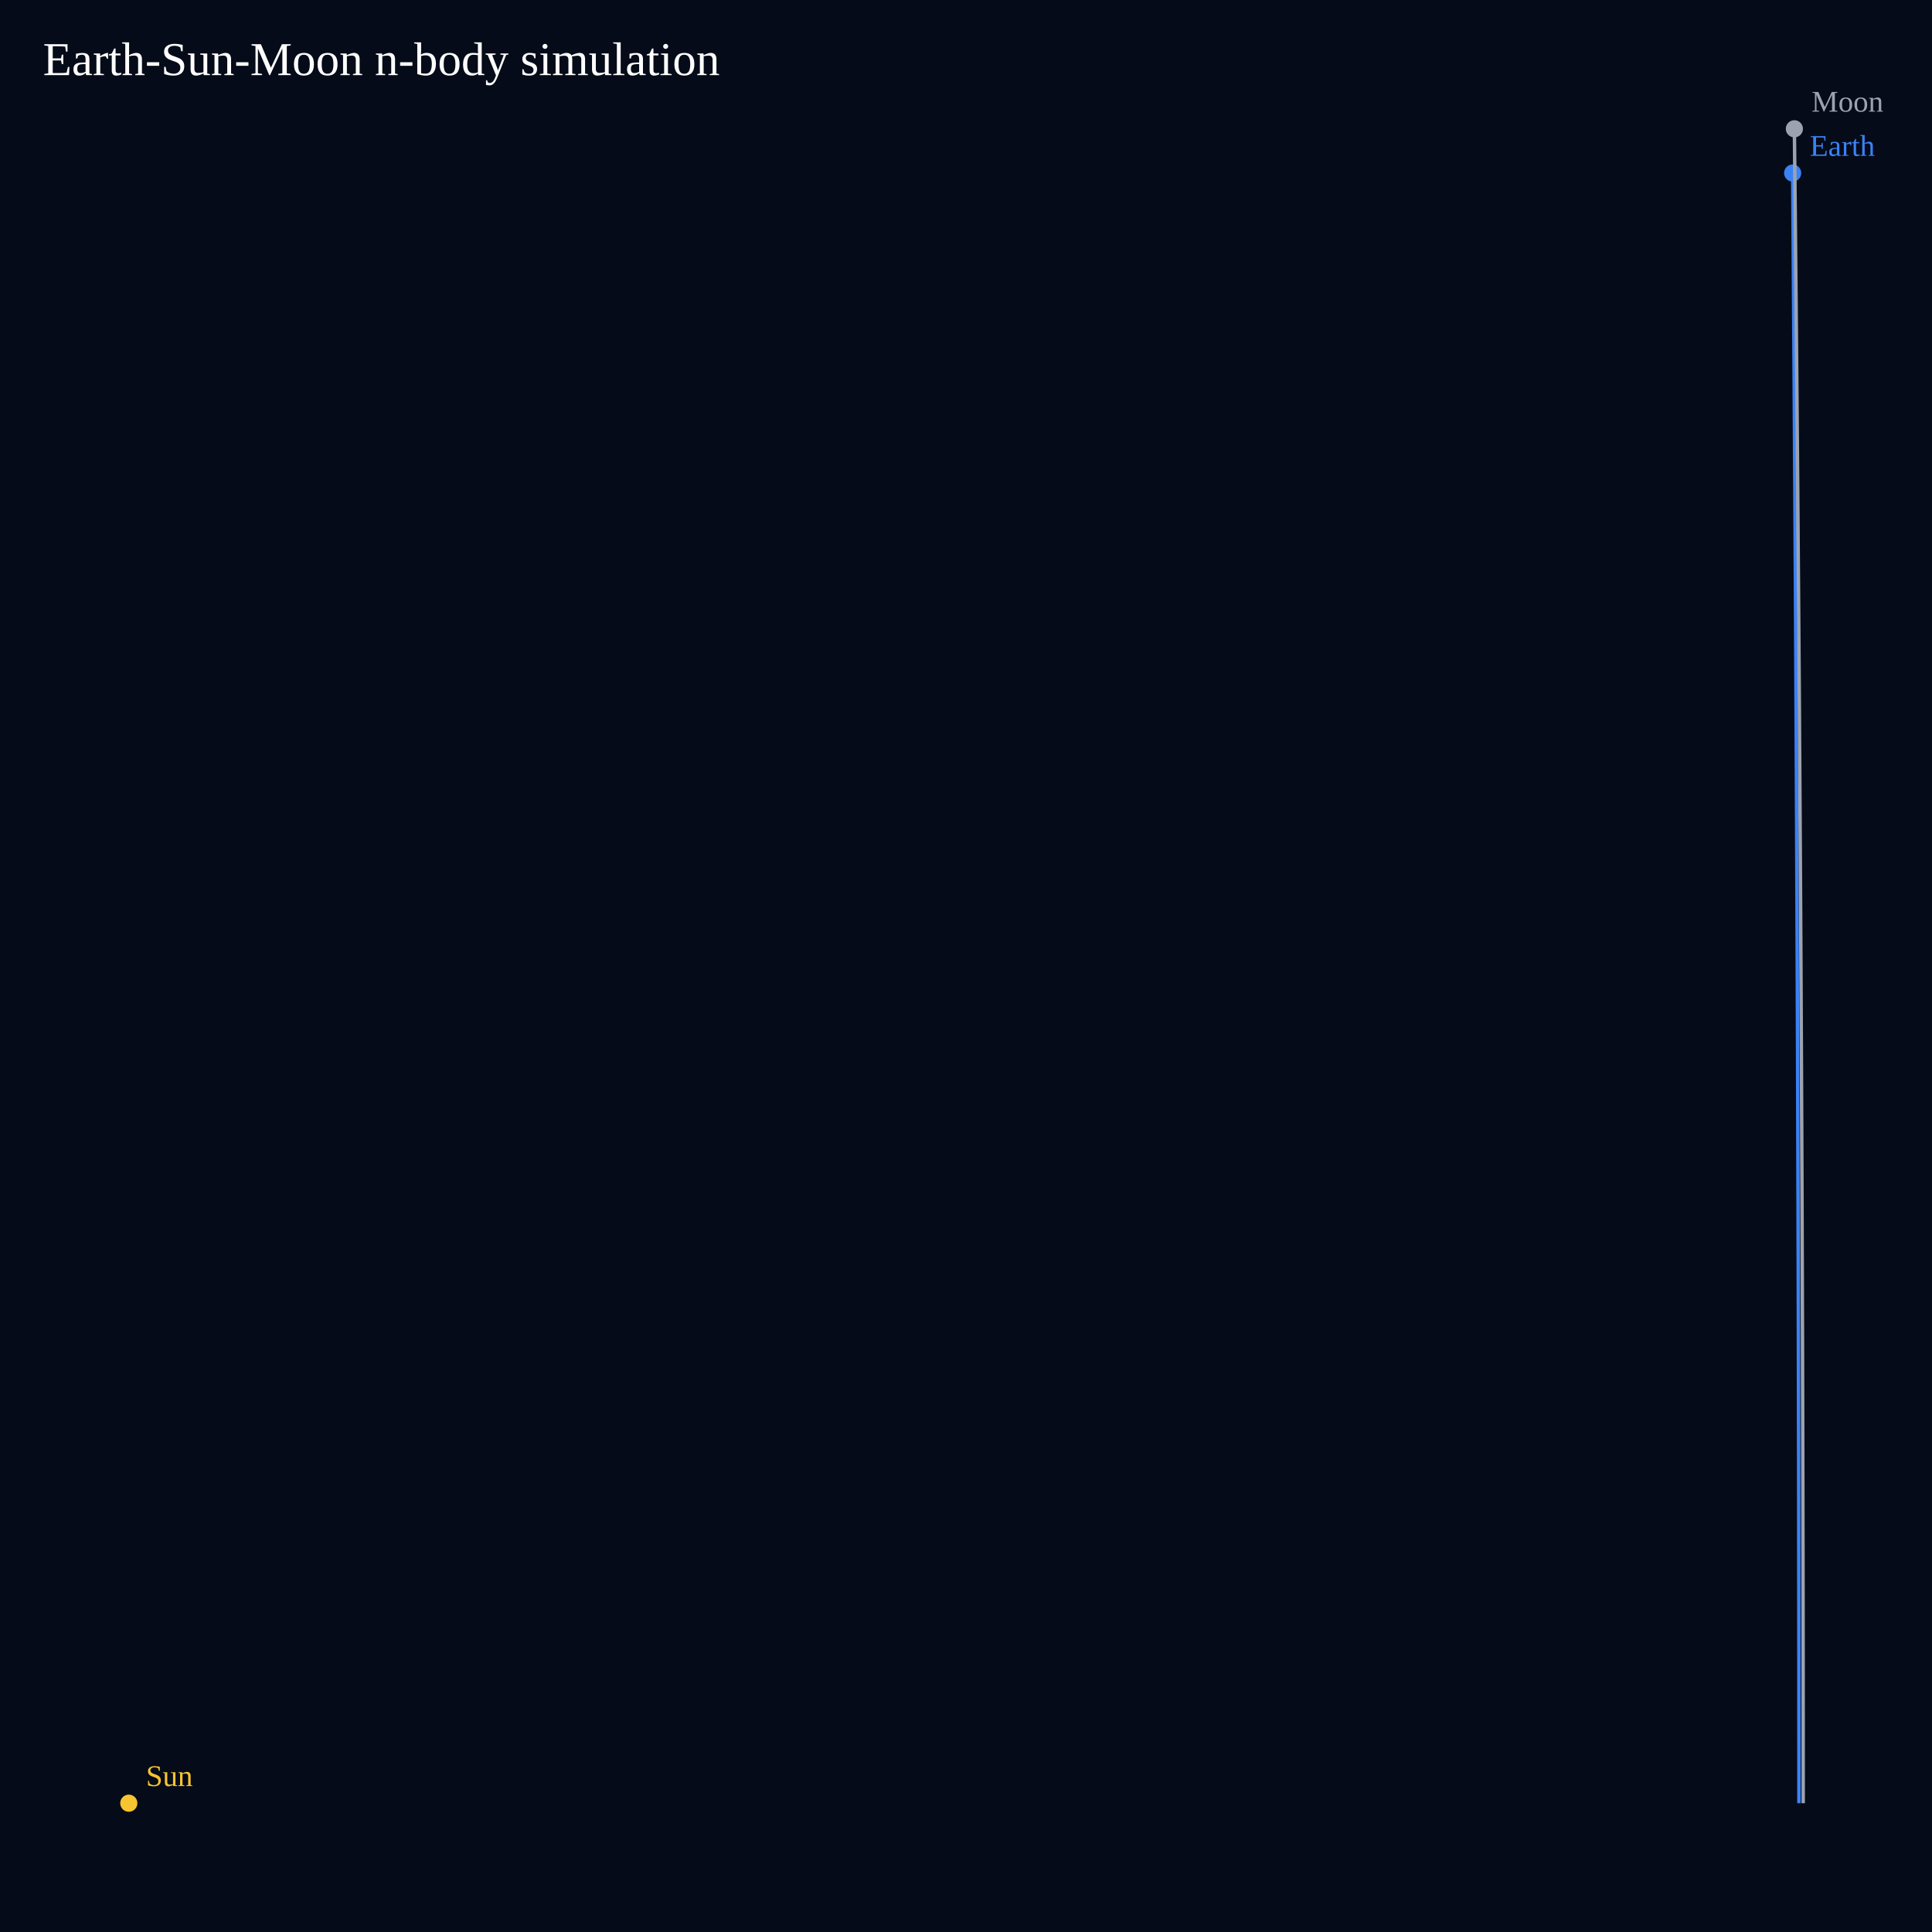
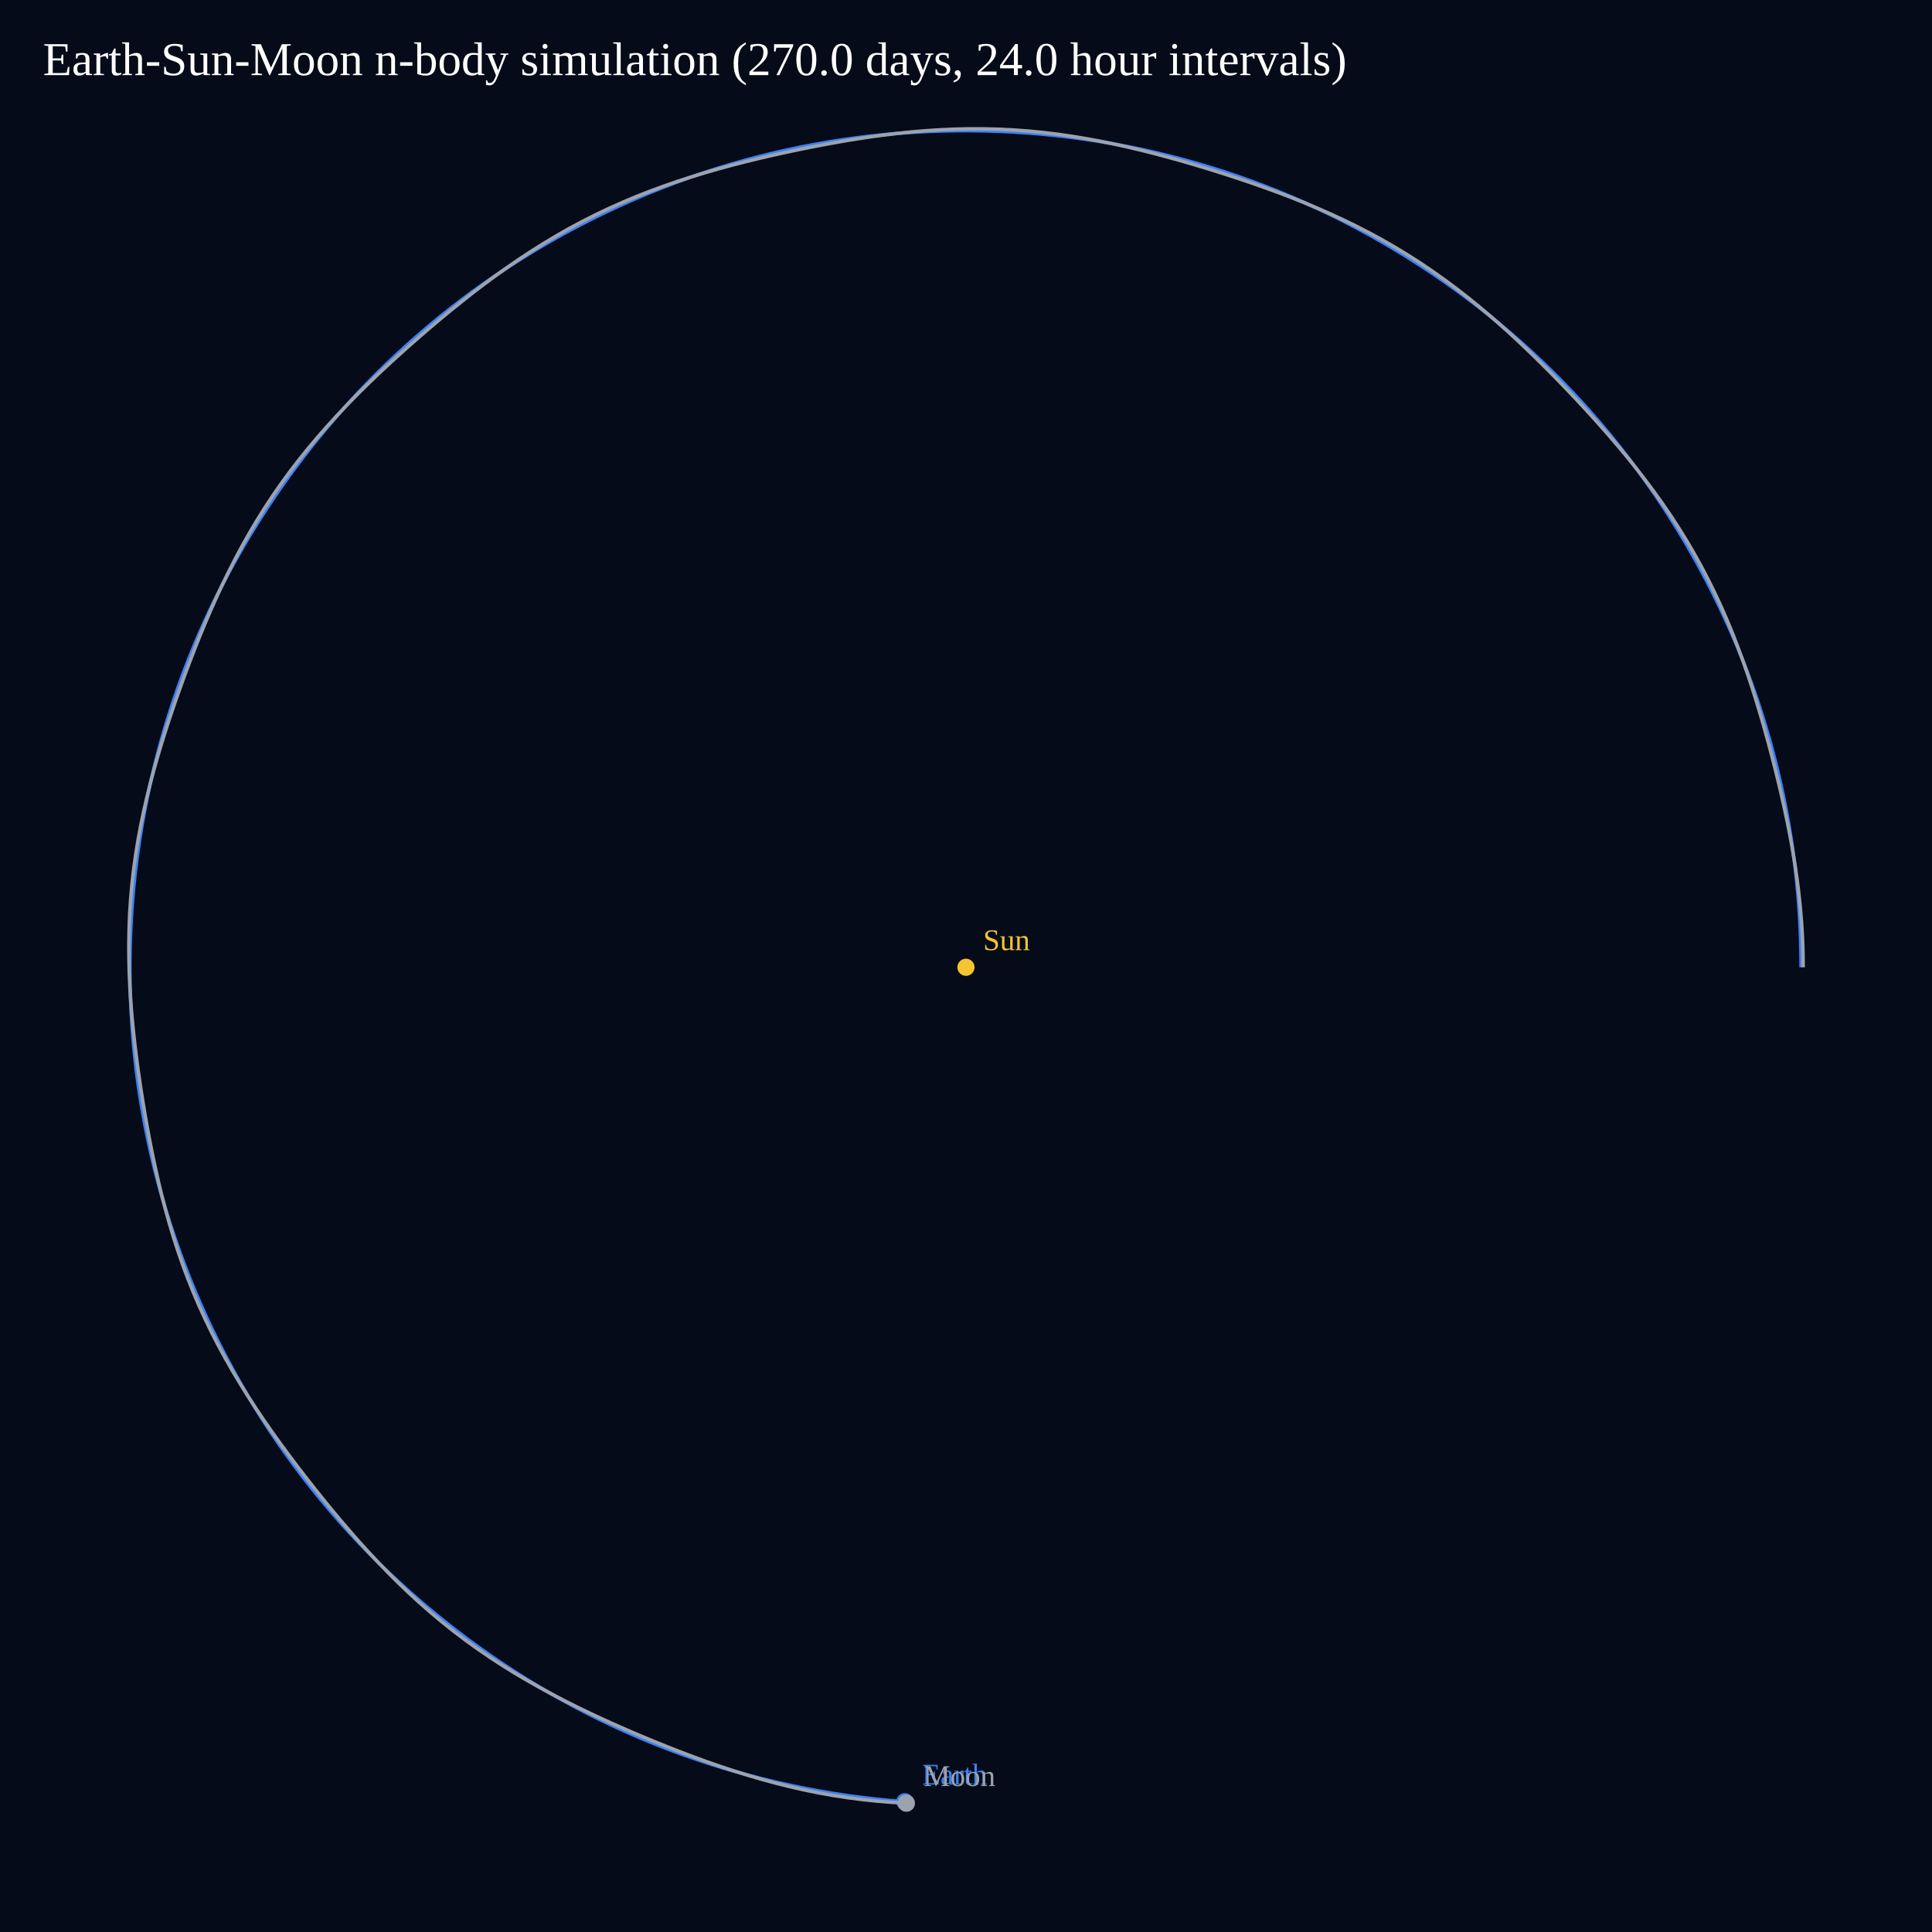
<svg xmlns="http://www.w3.org/2000/svg" width="900" height="900" viewBox="0 0 900 900">
  <rect width="100%" height="100%" fill="#050b18" />
-   <text x="20" y="35" fill="white" font-size="22">Earth-Sun-Moon n-body simulation</text>
-   <polyline points="60.00,840.00 60.00,840.00 60.00,840.00 60.00,840.00 60.00,840.00 60.00,840.00 60.00,840.00 60.00,840.00 60.00,840.00 60.00,840.00 60.00,840.00 60.00,840.00 60.00,840.00 60.00,840.00 60.00,840.00 60.00,840.00 60.00,840.00 60.00,840.00 60.00,840.00 60.00,840.00 60.00,840.00 60.00,840.00 60.00,840.00 60.00,840.00 60.00,840.00 60.00,840.00 60.00,840.00 60.00,840.00 60.00,840.00 60.00,840.00 60.00,840.00 60.00,840.00 60.00,840.00 60.00,840.00 60.00,840.00 60.00,840.00 60.00,840.00 60.00,840.00 60.00,840.00 60.00,840.00 60.00,840.00 60.00,840.00 60.00,840.00 60.00,840.00 60.00,840.00 60.00,840.00 60.00,840.00 60.00,840.00 60.00,840.00 60.00,840.00 60.00,840.00 60.00,840.00 60.00,840.00 60.00,840.00 60.00,840.00 60.00,840.00 60.00,840.00 60.00,840.00 60.00,840.00 60.00,840.00 60.00,840.00" fill="none" stroke="#f6c431" stroke-width="1.6" />
-   <circle cx="60.00" cy="840.00" r="4" fill="#f6c431" />
-   <text x="68.00" y="832.00" fill="#f6c431" font-size="14">Sun</text>
-   <polyline points="838.00,840.00 838.00,827.33 838.00,814.66 837.99,801.99 837.98,789.32 837.98,776.65 837.97,763.97 837.96,751.30 837.94,738.63 837.93,725.96 837.91,713.29 837.90,700.62 837.88,687.95 837.86,675.29 837.83,662.62 837.81,649.95 837.78,637.28 837.76,624.61 837.73,611.94 837.70,599.28 837.67,586.61 837.63,573.95 837.60,561.28 837.56,548.61 837.52,535.95 837.48,523.29 837.44,510.62 837.40,497.96 837.36,485.30 837.31,472.64 837.26,459.98 837.21,447.32 837.16,434.66 837.11,422.00 837.05,409.34 837.00,396.69 836.94,384.03 836.88,371.38 836.82,358.72 836.76,346.07 836.70,333.42 836.63,320.76 836.57,308.11 836.50,295.46 836.43,282.82 836.36,270.17 836.28,257.52 836.21,244.88 836.13,232.24 836.05,219.59 835.97,206.95 835.89,194.31 835.81,181.67 835.73,169.03 835.64,156.40 835.55,143.76 835.46,131.13 835.37,118.50 835.28,105.87 835.19,93.24 835.09,80.61" fill="none" stroke="#3b82f6" stroke-width="1.6" />
-   <circle cx="835.09" cy="80.61" r="4" fill="#3b82f6" />
-   <text x="843.09" y="72.61" fill="#3b82f6" font-size="14">Earth</text>
-   <polyline points="840.00,840.00 840.00,826.89 839.99,813.79 839.99,800.68 839.98,787.58 839.97,774.47 839.95,761.37 839.94,748.27 839.92,735.17 839.90,722.07 839.87,708.97 839.85,695.88 839.82,682.78 839.79,669.69 839.76,656.60 839.72,643.52 839.69,630.43 839.65,617.35 839.60,604.27 839.56,591.20 839.51,578.13 839.47,565.06 839.42,552.00 839.36,538.94 839.31,525.88 839.25,512.83 839.19,499.78 839.13,486.74 839.06,473.71 839.00,460.67 838.93,447.65 838.86,434.63 838.79,421.61 838.71,408.60 838.63,395.60 838.55,382.60 838.47,369.61 838.39,356.62 838.30,343.64 838.22,330.67 838.13,317.70 838.03,304.74 837.94,291.79 837.84,278.84 837.74,265.91 837.64,252.98 837.54,240.05 837.44,227.14 837.33,214.23 837.22,201.33 837.11,188.44 837.00,175.56 836.88,162.68 836.76,149.82 836.65,136.96 836.52,124.11 836.40,111.27 836.28,98.44 836.15,85.62 836.02,72.80 835.89,60.00" fill="none" stroke="#9ca3af" stroke-width="1.6" />
-   <circle cx="835.89" cy="60.00" r="4" fill="#9ca3af" />
-   <text x="843.89" y="52.00" fill="#9ca3af" font-size="14">Moon</text>
+   <text x="20" y="35" fill="white" font-size="22">Earth-Sun-Moon n-body simulation (270.0 days, 24.0 hour intervals)</text>
+   <polyline points="449.99,450.60 449.99,450.60 449.99,450.60 449.99,450.60 449.99,450.60 449.99,450.60 449.99,450.60 449.99,450.60 449.99,450.60 449.99,450.60 449.99,450.60 449.99,450.60 449.99,450.60 449.99,450.60 449.99,450.60 449.99,450.60 449.99,450.60 449.99,450.60 449.99,450.60 449.99,450.60 449.99,450.60 449.99,450.60 449.99,450.60 449.99,450.60 449.99,450.60 449.99,450.60 449.99,450.60 449.99,450.60 449.99,450.60 449.99,450.60 449.99,450.60 449.99,450.60 449.99,450.60 449.99,450.60 449.99,450.60 449.99,450.60 449.99,450.60 449.99,450.60 449.99,450.60 449.99,450.60 449.99,450.60 449.99,450.60 449.99,450.60 449.99,450.60 449.99,450.60 449.99,450.60 449.99,450.60 449.99,450.60 449.99,450.60 449.99,450.60 449.99,450.60 449.99,450.60 449.99,450.60 449.99,450.60 449.99,450.60 449.99,450.60 449.99,450.60 449.99,450.60 449.99,450.60 449.99,450.60 449.99,450.60 449.99,450.60 449.99,450.60 449.99,450.60 449.99,450.60 449.99,450.60 449.99,450.60 449.99,450.60 449.99,450.60 449.99,450.60 449.99,450.60 449.99,450.60 449.99,450.60 449.99,450.60 449.99,450.60 449.99,450.60 449.99,450.60 449.99,450.60 449.99,450.60 449.99,450.60 449.99,450.60 449.99,450.60 449.99,450.60 449.99,450.60 449.99,450.60 449.99,450.60 449.99,450.60 449.99,450.60 449.99,450.60 449.99,450.60 449.99,450.60 449.99,450.60 449.99,450.60 449.99,450.60 449.99,450.60 449.99,450.60 449.99,450.60 449.99,450.60 449.99,450.60 449.99,450.60 449.99,450.60 449.99,450.60 449.99,450.60 449.99,450.60 449.99,450.60 449.99,450.60 449.99,450.60 449.99,450.60 449.99,450.60 449.99,450.60 449.99,450.60 449.99,450.60 450.00,450.60 450.00,450.60 450.00,450.60 450.00,450.60 450.00,450.60 450.00,450.60 450.00,450.60 450.00,450.60 450.00,450.60 450.00,450.60 450.00,450.60 450.00,450.60 450.00,450.60 450.00,450.60 450.00,450.60 450.00,450.60 450.00,450.60 450.00,450.60 450.00,450.60 450.00,450.60 450.00,450.60 450.00,450.60 450.00,450.60 450.00,450.60 450.00,450.60 450.00,450.60 450.00,450.60 450.00,450.60 450.00,450.60 450.00,450.60 450.00,450.60 450.00,450.60 450.00,450.60 450.00,450.60 450.00,450.60 450.00,450.60 450.00,450.60 450.00,450.60 450.00,450.60 450.00,450.60 450.00,450.60 450.00,450.60 450.00,450.60 450.00,450.60 450.00,450.60 450.00,450.60 450.00,450.60 450.00,450.60 450.00,450.60 450.00,450.60 450.00,450.60 450.00,450.60 450.00,450.60 450.00,450.60 450.00,450.60 450.00,450.60 450.00,450.60 450.00,450.60 450.00,450.60 450.00,450.60 450.00,450.60 450.00,450.60 450.00,450.60 450.00,450.60 450.00,450.60 450.00,450.60 450.00,450.60 450.00,450.60 450.00,450.60 450.00,450.60 450.00,450.60 450.00,450.60 450.00,450.60 450.00,450.60 450.00,450.60 450.00,450.60 450.00,450.60 450.00,450.60 450.00,450.60 450.00,450.60 450.00,450.60 450.00,450.60 450.00,450.60 450.00,450.60 450.00,450.60 450.00,450.60 450.00,450.60 450.00,450.60 450.00,450.60 450.00,450.60 450.00,450.60 450.00,450.60 450.00,450.60 450.00,450.60 450.00,450.60 450.00,450.60 450.00,450.60 450.00,450.60 450.00,450.60 450.00,450.60 450.00,450.60 450.00,450.60 450.00,450.60 450.00,450.60 450.00,450.60 450.00,450.60 450.00,450.60 450.00,450.60 450.00,450.60 450.00,450.60 450.00,450.60 450.00,450.60 450.00,450.60 450.00,450.60 450.00,450.60 450.00,450.60 450.00,450.60 450.00,450.60 450.00,450.60 450.00,450.60 450.00,450.60 450.00,450.60 450.00,450.60 450.00,450.60 450.00,450.60 450.00,450.60 450.00,450.60 450.00,450.60 450.00,450.60 450.00,450.60 450.00,450.60 450.00,450.60 450.00,450.60 450.00,450.60 450.00,450.60 450.00,450.60 450.00,450.60 450.00,450.60 450.00,450.60 450.00,450.60 450.00,450.60 450.00,450.60 449.99,450.60 449.99,450.60 449.99,450.60 449.99,450.60 449.99,450.60 449.99,450.60 449.99,450.60 449.99,450.60 449.99,450.60 449.99,450.60 449.99,450.60 449.99,450.60 449.99,450.60 449.99,450.60 449.99,450.60 449.99,450.60 449.99,450.60" fill="none" stroke="#f6c431" stroke-width="1.6" />
+   <circle cx="449.99" cy="450.60" r="4" fill="#f6c431" />
+   <text x="457.99" y="442.60" fill="#f6c431" font-size="14">Sun</text>
+   <polyline points="839.00,450.60 838.94,443.90 838.77,437.21 838.49,430.51 838.08,423.82 837.57,417.14 836.94,410.47 836.20,403.81 835.34,397.16 834.37,390.53 833.28,383.92 832.08,377.32 830.77,370.75 829.34,364.20 827.80,357.67 826.15,351.18 824.38,344.71 822.51,338.27 820.52,331.87 818.42,325.50 816.22,319.17 813.90,312.88 811.48,306.63 808.95,300.43 806.32,294.27 803.58,288.15 800.74,282.09 797.79,276.07 794.74,270.11 791.59,264.20 788.34,258.35 784.99,252.55 781.55,246.81 778.00,241.12 774.36,235.51 770.62,229.95 766.78,224.46 762.85,219.03 758.83,213.67 754.72,208.39 750.52,203.17 746.22,198.03 741.84,192.96 737.38,187.96 732.82,183.05 728.18,178.21 723.46,173.46 718.66,168.79 713.78,164.20 708.82,159.70 703.78,155.28 698.67,150.96 693.49,146.72 688.24,142.57 682.91,138.51 677.52,134.55 672.06,130.68 666.53,126.90 660.95,123.22 655.30,119.63 649.59,116.15 643.82,112.76 637.99,109.47 632.11,106.28 626.17,103.19 620.18,100.20 614.14,97.32 608.05,94.54 601.92,91.86 595.74,89.29 589.51,86.83 583.25,84.48 576.94,82.23 570.59,80.10 564.21,78.07 557.80,76.16 551.35,74.35 544.88,72.66 538.37,71.08 531.84,69.61 525.29,68.26 518.71,67.02 512.12,65.89 505.51,64.88 498.88,63.98 492.24,63.19 485.58,62.52 478.92,61.96 472.24,61.52 465.57,61.19 458.88,60.98 452.20,60.88 445.51,60.89 438.82,61.02 432.14,61.26 425.46,61.62 418.79,62.09 412.12,62.68 405.47,63.38 398.83,64.20 392.20,65.13 385.59,66.18 379.00,67.34 372.43,68.61 365.89,70.00 359.36,71.50 352.87,73.11 346.40,74.84 339.97,76.68 333.57,78.62 327.20,80.68 320.87,82.84 314.58,85.12 308.33,87.50 302.12,89.99 295.96,92.58 289.84,95.28 283.77,98.08 277.75,100.99 271.78,104.00 265.86,107.11 259.99,110.32 254.18,113.64 248.43,117.05 242.74,120.56 237.10,124.17 231.53,127.87 226.03,131.67 220.58,135.56 215.21,139.55 209.91,143.63 204.67,147.80 199.51,152.07 194.42,156.42 189.41,160.85 184.48,165.38 179.62,169.98 174.85,174.67 170.16,179.45 165.55,184.30 161.02,189.23 156.58,194.23 152.23,199.32 147.96,204.47 143.79,209.70 139.70,215.00 135.71,220.36 131.81,225.80 128.00,231.30 124.29,236.86 120.67,242.49 117.15,248.17 113.72,253.92 110.40,259.73 107.17,265.59 104.04,271.51 101.02,277.48 98.10,283.50 95.28,289.58 92.57,295.70 89.96,301.87 87.46,308.08 85.07,314.33 82.79,320.63 80.61,326.96 78.54,333.33 76.59,339.73 74.74,346.17 73.01,352.64 71.39,359.13 69.87,365.65 68.48,372.20 67.19,378.77 66.02,385.36 64.96,391.96 64.01,398.59 63.17,405.23 62.45,411.88 61.85,418.54 61.35,425.22 60.98,431.90 60.71,438.58 60.56,445.27 60.52,451.97 60.60,458.66 60.79,465.35 61.10,472.04 61.53,478.72 62.06,485.40 62.72,492.06 63.48,498.71 64.36,505.35 65.36,511.97 66.47,518.58 67.70,525.16 69.03,531.72 70.48,538.26 72.04,544.77 73.72,551.25 75.50,557.71 77.40,564.13 79.40,570.51 81.52,576.86 83.74,583.17 86.07,589.45 88.50,595.68 91.04,601.87 93.69,608.01 96.44,614.11 99.30,620.16 102.26,626.16 105.32,632.11 108.48,638.01 111.74,643.85 115.10,649.64 118.57,655.37 122.13,661.03 125.78,666.64 129.54,672.18 133.39,677.66 137.33,683.07 141.36,688.41 145.49,693.68 149.71,698.88 154.01,704.01 158.41,709.06 162.89,714.03 167.45,718.93 172.10,723.74 176.83,728.48 181.64,733.13 186.53,737.69 191.49,742.18 196.53,746.57 201.65,750.88 206.83,755.11 212.09,759.24 217.42,763.28 222.82,767.23 228.28,771.08 233.81,774.85 239.40,778.52 245.06,782.09 250.78,785.56 256.55,788.94 262.39,792.21 268.27,795.39 274.22,798.46 280.21,801.43 286.26,804.30 292.36,807.06 298.50,809.72 304.69,812.27 310.92,814.71 317.19,817.05 323.50,819.27 329.85,821.39 336.23,823.40 342.64,825.29 349.09,827.08 355.57,828.75 362.07,830.31 368.60,831.76 375.15,833.10 381.72,834.33 388.32,835.44 394.93,836.44 401.56,837.33 408.20,838.10 414.85,838.76 421.52,839.30" fill="none" stroke="#3b82f6" stroke-width="1.6" />
+   <circle cx="421.52" cy="839.30" r="4" fill="#3b82f6" />
+   <text x="429.52" y="831.30" fill="#3b82f6" font-size="14">Earth</text>
+   <polyline points="840.00,450.60 839.92,443.67 839.67,436.76 839.26,429.87 838.69,423.02 837.98,416.22 837.14,409.48 836.17,402.80 835.08,396.19 833.90,389.64 832.63,383.16 831.27,376.73 829.85,370.36 828.36,364.04 826.81,357.75 825.20,351.48 823.54,345.22 821.80,338.97 819.99,332.72 818.10,326.45 816.12,320.17 814.03,313.88 811.83,307.58 809.51,301.28 807.05,294.97 804.45,288.67 801.70,282.40 798.79,276.16 795.73,269.97 792.52,263.83 789.16,257.77 785.66,251.80 782.02,245.93 778.27,240.16 774.40,234.50 770.43,228.96 766.38,223.53 762.25,218.22 758.07,213.02 753.83,207.93 749.55,202.93 745.23,198.01 740.87,193.17 736.49,188.40 732.06,183.68 727.59,179.01 723.07,174.37 718.49,169.77 713.84,165.20 709.10,160.67 704.28,156.16 699.35,151.71 694.32,147.30 689.17,142.95 683.91,138.68 678.52,134.48 673.02,130.39 667.40,126.40 661.67,122.53 655.85,118.80 649.93,115.21 643.93,111.76 637.88,108.47 631.77,105.33 625.63,102.34 619.46,99.50 613.28,96.80 607.10,94.23 600.92,91.78 594.75,89.44 588.58,87.20 582.43,85.05 576.27,82.97 570.12,80.97 563.96,79.03 557.77,77.15 551.56,75.33 545.30,73.57 538.99,71.87 532.63,70.25 526.20,68.71 519.70,67.25 513.13,65.90 506.49,64.66 499.79,63.55 493.02,62.57 486.20,61.74 479.34,61.06 472.45,60.55 465.54,60.20 458.62,60.02 451.72,60.00 444.84,60.15 438.00,60.45 431.21,60.89 424.47,61.47 417.78,62.17 411.16,62.98 404.60,63.89 398.10,64.89 391.65,65.97 385.25,67.12 378.89,68.33 372.55,69.60 366.23,70.94 359.91,72.34 353.60,73.80 347.27,75.35 340.93,76.98 334.58,78.70 328.20,80.53 321.82,82.48 315.42,84.55 309.02,86.76 302.63,89.12 296.25,91.62 289.90,94.29 283.60,97.11 277.36,100.08 271.18,103.21 265.09,106.48 259.10,109.89 253.21,113.42 247.43,117.06 241.76,120.79 236.21,124.62 230.76,128.51 225.42,132.47 220.17,136.48 215.02,140.54 209.94,144.63 204.93,148.77 199.99,152.94 195.09,157.16 190.23,161.43 185.41,165.75 180.62,170.13 175.85,174.60 171.12,179.14 166.42,183.79 161.76,188.54 157.15,193.40 152.59,198.38 148.10,203.48 143.70,208.70 139.39,214.05 135.19,219.52 131.10,225.10 127.15,230.78 123.34,236.56 119.68,242.42 116.16,248.34 112.80,254.31 109.58,260.32 106.51,266.35 103.57,272.40 100.76,278.46 98.06,284.51 95.47,290.57 92.97,296.62 90.57,302.67 88.23,308.72 85.96,314.78 83.76,320.86 81.61,326.96 79.52,333.10 77.49,339.29 75.52,345.53 73.63,351.84 71.81,358.21 70.08,364.66 68.46,371.19 66.95,377.79 65.56,384.46 64.31,391.20 63.21,398.00 62.26,404.84 61.48,411.72 60.86,418.62 60.41,425.52 60.13,432.41 60.00,439.29 60.03,446.12 60.19,452.92 60.49,459.66 60.91,466.36 61.44,472.99 62.07,479.57 62.78,486.10 63.57,492.58 64.43,499.03 65.36,505.44 66.35,511.83 67.40,518.21 68.52,524.59 69.70,530.98 70.97,537.38 72.32,543.80 73.77,550.25 75.33,556.71 77.00,563.20 78.81,569.70 80.76,576.21 82.85,582.71 85.10,589.20 87.51,595.66 90.08,602.09 92.80,608.45 95.68,614.75 98.70,620.96 101.86,627.08 105.14,633.10 108.53,639.02 112.02,644.82 115.59,650.53 119.24,656.12 122.95,661.62 126.71,667.03 130.53,672.35 134.39,677.60 138.29,682.79 142.23,687.92 146.22,693.00 150.26,698.05 154.36,703.07 158.53,708.06 162.78,713.03 167.12,717.98 171.56,722.89 176.12,727.77 180.78,732.60 185.58,737.38 190.50,742.08 195.55,746.71 200.72,751.24 206.02,755.67 211.43,759.98 216.95,764.15 222.56,768.19 228.25,772.08 234.01,775.83 239.82,779.43 245.68,782.89 251.56,786.21 257.46,789.39 263.37,792.46 269.28,795.41 275.20,798.25 281.12,801.01 287.05,803.68 292.98,806.28 298.92,808.82 304.89,811.29 310.89,813.72 316.93,816.08 323.02,818.39 329.18,820.64 335.41,822.81 341.72,824.91 348.10,826.91 354.56,828.82 361.11,830.60 367.73,832.26 374.42,833.79 381.17,835.16 387.98,836.38 394.81,837.43 401.67,838.32 408.54,839.04 415.40,839.60 422.24,840.00" fill="none" stroke="#9ca3af" stroke-width="1.6" />
+   <circle cx="422.24" cy="840.00" r="4" fill="#9ca3af" />
+   <text x="430.24" y="832.00" fill="#9ca3af" font-size="14">Moon</text>
</svg>
